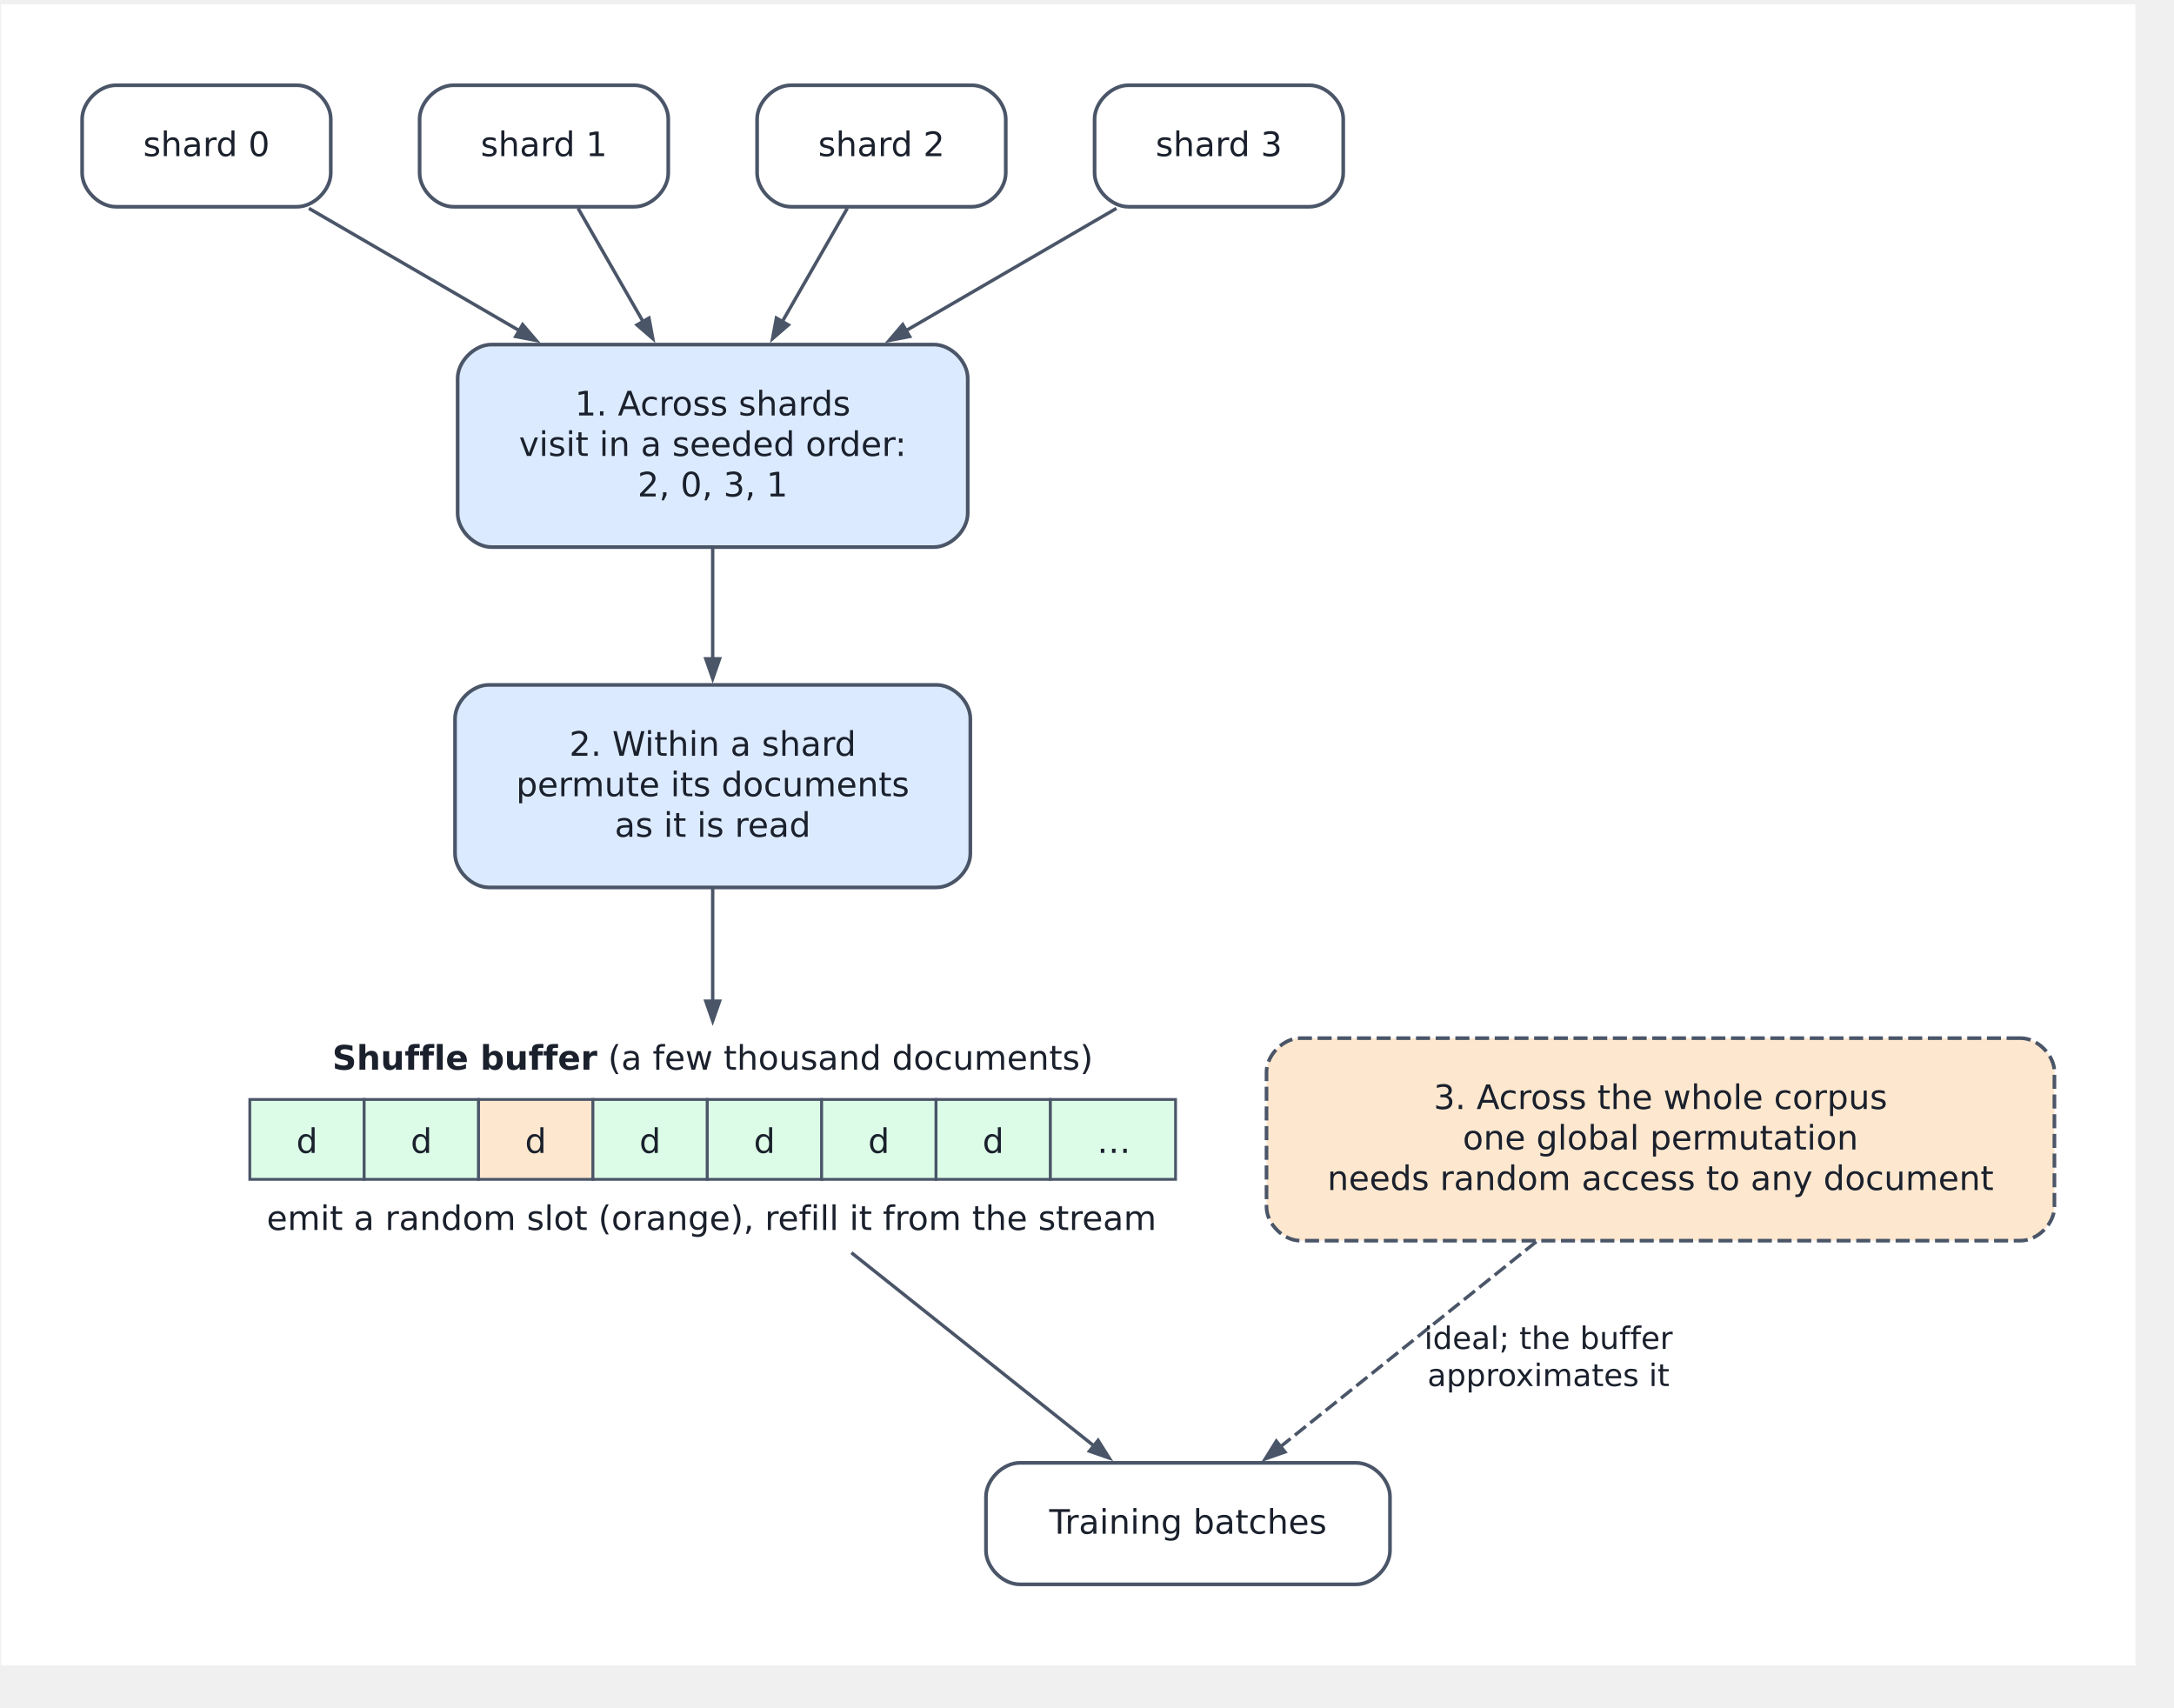
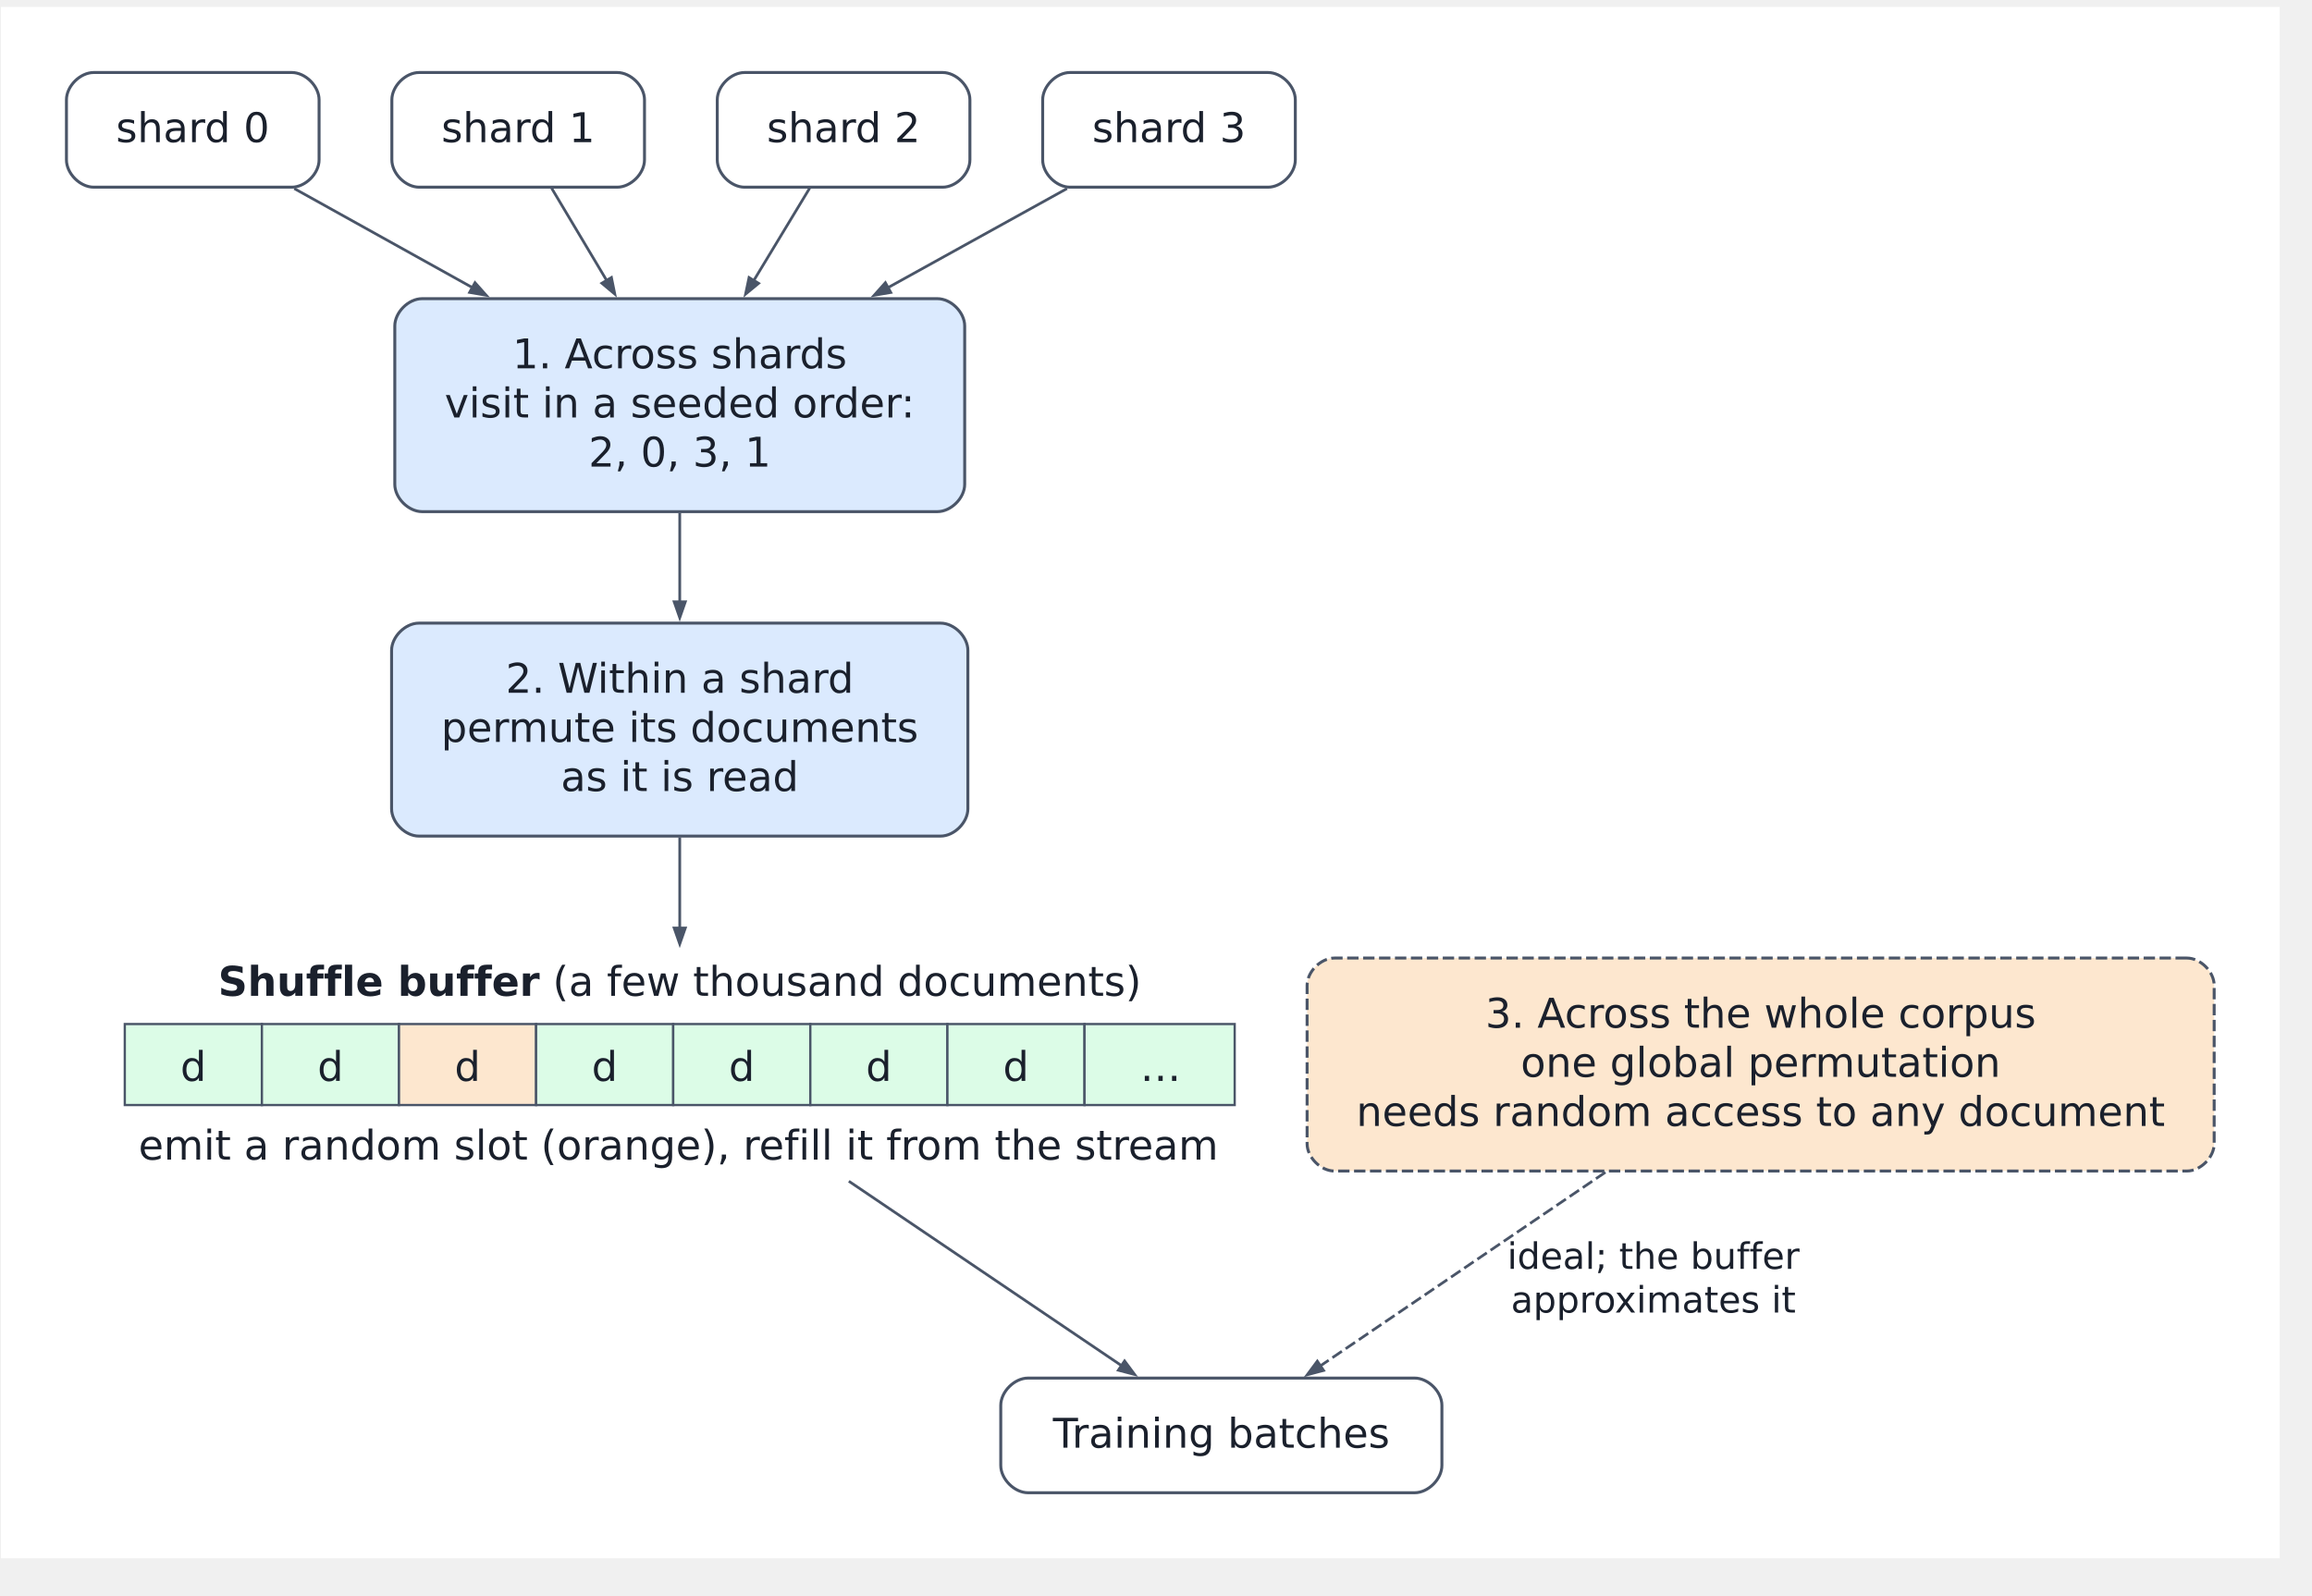
- <svg xmlns="http://www.w3.org/2000/svg" width="788" height="619" viewBox="14.00 14.00 773.00 605.00">
-   <g id="graph0" class="graph" transform="scale(1 1) rotate(0) translate(43.2 576.2)">
-     <polygon fill="#ffffff" stroke="none" points="-28.8,28.8 -28.8,-561.8 730.08,-561.8 730.08,28.8 -28.8,28.8" />
+ <svg xmlns="http://www.w3.org/2000/svg" width="1030" height="711" viewBox="14.00 14.00 1016.00 696.00">
+   <g id="graph0" class="graph" transform="scale(1 1) rotate(0) translate(43.2 667.4)">
+     <polygon fill="#ffffff" stroke="none" points="-28.8,28.8 -28.8,-653 972.61,-653 972.61,28.8 -28.8,28.8" />
    <g id="node1" class="node">
-       <path fill="#ffffff" stroke="#4a5568" stroke-width="1.3" d="M76.41,-533C76.41,-533 12,-533 12,-533 6,-533 0,-527 0,-521 0,-521 0,-501.8 0,-501.8 0,-495.8 6,-489.8 12,-489.8 12,-489.8 76.41,-489.8 76.41,-489.8 82.41,-489.8 88.41,-495.8 88.41,-501.8 88.41,-501.8 88.41,-521 88.41,-521 88.41,-527 82.41,-533 76.41,-533" />
-       <text xml:space="preserve" text-anchor="middle" x="44.21" y="-507.8" font-family="DejaVu Sans" font-size="12.00" fill="#1a202c">shard 0</text>
+       <path fill="#ffffff" stroke="#4a5568" stroke-width="1.3" d="M99.02,-624.2C99.02,-624.2 12,-624.2 12,-624.2 6,-624.2 0,-618.2 0,-612.2 0,-612.2 0,-585.8 0,-585.8 0,-579.8 6,-573.8 12,-573.8 12,-573.8 99.02,-573.8 99.02,-573.8 105.02,-573.8 111.02,-579.8 111.02,-585.8 111.02,-585.8 111.02,-612.2 111.02,-612.2 111.02,-618.2 105.02,-624.2 99.02,-624.2" />
+       <text xml:space="preserve" text-anchor="middle" x="55.51" y="-593.6" font-family="DejaVu Sans" font-size="18.00" fill="#1a202c">shard 0</text>
    </g>
    <g id="node5" class="node">
-       <path fill="#dbeafe" stroke="#4a5568" stroke-width="1.3" d="M302.89,-440.8C302.89,-440.8 145.52,-440.8 145.52,-440.8 139.52,-440.8 133.52,-434.8 133.52,-428.8 133.52,-428.8 133.52,-380.8 133.52,-380.8 133.52,-374.8 139.52,-368.8 145.52,-368.8 145.52,-368.8 302.89,-368.8 302.89,-368.8 308.89,-368.8 314.89,-374.8 314.89,-380.8 314.89,-380.8 314.89,-428.8 314.89,-428.8 314.89,-434.8 308.89,-440.8 302.89,-440.8" />
-       <text xml:space="preserve" text-anchor="middle" x="224.21" y="-415.6" font-family="DejaVu Sans" font-size="12.00" fill="#1a202c">1. Across shards</text>
-       <text xml:space="preserve" text-anchor="middle" x="224.21" y="-401.2" font-family="DejaVu Sans" font-size="12.00" fill="#1a202c">visit in a seeded order:</text>
-       <text xml:space="preserve" text-anchor="middle" x="224.21" y="-386.8" font-family="DejaVu Sans" font-size="12.00" fill="#1a202c">2, 0, 3, 1</text>
+       <path fill="#dbeafe" stroke="#4a5568" stroke-width="1.3" d="M382.73,-524.8C382.73,-524.8 156.29,-524.8 156.29,-524.8 150.29,-524.8 144.29,-518.8 144.29,-512.8 144.29,-512.8 144.29,-443.2 144.29,-443.2 144.29,-437.2 150.29,-431.2 156.29,-431.2 156.29,-431.2 382.73,-431.2 382.73,-431.2 388.73,-431.2 394.73,-437.2 394.73,-443.2 394.73,-443.2 394.73,-512.8 394.73,-512.8 394.73,-518.8 388.73,-524.8 382.73,-524.8" />
+       <text xml:space="preserve" text-anchor="middle" x="269.51" y="-494.2" font-family="DejaVu Sans" font-size="18.00" fill="#1a202c">1. Across shards</text>
+       <text xml:space="preserve" text-anchor="middle" x="269.51" y="-472.6" font-family="DejaVu Sans" font-size="18.00" fill="#1a202c">visit in a seeded order:</text>
+       <text xml:space="preserve" text-anchor="middle" x="269.51" y="-451" font-family="DejaVu Sans" font-size="18.00" fill="#1a202c">2, 0, 3, 1</text>
    </g>
    <g id="edge2" class="edge">
-       <path fill="none" stroke="#4a5568" stroke-width="1.2" d="M80.63,-489.23C102.14,-476.74 130.06,-460.51 155.55,-445.7" />
-       <polygon fill="#4a5568" stroke="#4a5568" stroke-width="1.2" points="156.63,-447.9 161.45,-442.27 154.17,-443.67 156.63,-447.9" />
+       <path fill="none" stroke="#4a5568" stroke-width="1.2" d="M100.11,-573.2C122.84,-560.56 151.34,-544.71 178.45,-529.64" />
+       <polygon fill="#4a5568" stroke="#4a5568" stroke-width="1.2" points="179.54,-531.83 184.47,-526.29 177.16,-527.55 179.54,-531.83" />
    </g>
    <g id="node2" class="node">
-       <path fill="#ffffff" stroke="#4a5568" stroke-width="1.3" d="M196.41,-533C196.41,-533 132,-533 132,-533 126,-533 120,-527 120,-521 120,-521 120,-501.8 120,-501.8 120,-495.8 126,-489.8 132,-489.8 132,-489.8 196.41,-489.8 196.41,-489.8 202.41,-489.8 208.41,-495.8 208.41,-501.8 208.41,-501.8 208.41,-521 208.41,-521 208.41,-527 202.41,-533 196.41,-533" />
-       <text xml:space="preserve" text-anchor="middle" x="164.21" y="-507.8" font-family="DejaVu Sans" font-size="12.00" fill="#1a202c">shard 1</text>
+       <path fill="#ffffff" stroke="#4a5568" stroke-width="1.3" d="M242.02,-624.2C242.02,-624.2 155,-624.2 155,-624.2 149,-624.2 143,-618.2 143,-612.2 143,-612.2 143,-585.8 143,-585.8 143,-579.8 149,-573.8 155,-573.8 155,-573.8 242.02,-573.8 242.02,-573.8 248.02,-573.8 254.02,-579.8 254.02,-585.8 254.02,-585.8 254.02,-612.2 254.02,-612.2 254.02,-618.2 248.02,-624.2 242.02,-624.2" />
+       <text xml:space="preserve" text-anchor="middle" x="198.51" y="-593.6" font-family="DejaVu Sans" font-size="18.00" fill="#1a202c">shard 1</text>
    </g>
    <g id="edge4" class="edge">
-       <path fill="none" stroke="#4a5568" stroke-width="1.2" d="M176.35,-489.23C182.99,-477.65 191.48,-462.86 199.45,-448.96" />
-       <polygon fill="#4a5568" stroke="#4a5568" stroke-width="1.2" points="201.55,-450.22 202.91,-442.93 197.3,-447.78 201.55,-450.22" />
+       <path fill="none" stroke="#4a5568" stroke-width="1.2" d="M213.22,-573.34C220.28,-561.52 229.02,-546.85 237.5,-532.64" />
+       <polygon fill="#4a5568" stroke="#4a5568" stroke-width="1.2" points="239.49,-534.1 240.97,-526.83 235.28,-531.59 239.49,-534.1" />
    </g>
    <g id="node3" class="node">
-       <path fill="#ffffff" stroke="#4a5568" stroke-width="1.3" d="M316.41,-533C316.41,-533 252,-533 252,-533 246,-533 240,-527 240,-521 240,-521 240,-501.8 240,-501.8 240,-495.8 246,-489.8 252,-489.8 252,-489.8 316.41,-489.8 316.41,-489.8 322.41,-489.8 328.41,-495.8 328.41,-501.8 328.41,-501.8 328.41,-521 328.41,-521 328.41,-527 322.41,-533 316.41,-533" />
-       <text xml:space="preserve" text-anchor="middle" x="284.21" y="-507.8" font-family="DejaVu Sans" font-size="12.00" fill="#1a202c">shard 2</text>
+       <path fill="#ffffff" stroke="#4a5568" stroke-width="1.3" d="M385.02,-624.2C385.02,-624.2 298,-624.2 298,-624.2 292,-624.2 286,-618.2 286,-612.2 286,-612.2 286,-585.8 286,-585.8 286,-579.8 292,-573.8 298,-573.8 298,-573.8 385.02,-573.8 385.02,-573.8 391.02,-573.8 397.02,-579.8 397.02,-585.8 397.02,-585.8 397.02,-612.2 397.02,-612.2 397.02,-618.2 391.02,-624.2 385.02,-624.2" />
+       <text xml:space="preserve" text-anchor="middle" x="341.51" y="-593.6" font-family="DejaVu Sans" font-size="18.00" fill="#1a202c">shard 2</text>
    </g>
    <g id="edge1" class="edge">
-       <path fill="none" stroke="#4a5568" stroke-width="1.2" d="M272.06,-489.23C265.42,-477.65 256.94,-462.86 248.96,-448.96" />
-       <polygon fill="#4a5568" stroke="#4a5568" stroke-width="1.2" points="251.11,-447.78 245.5,-442.93 246.86,-450.22 251.11,-447.78" />
+       <path fill="none" stroke="#4a5568" stroke-width="1.2" d="M326.59,-573.34C319.43,-561.52 310.56,-546.85 301.96,-532.64" />
+       <polygon fill="#4a5568" stroke="#4a5568" stroke-width="1.2" points="304.16,-531.54 298.44,-526.82 299.97,-534.08 304.16,-531.54" />
    </g>
    <g id="node4" class="node">
-       <path fill="#ffffff" stroke="#4a5568" stroke-width="1.3" d="M436.41,-533C436.41,-533 372,-533 372,-533 366,-533 360,-527 360,-521 360,-521 360,-501.8 360,-501.8 360,-495.8 366,-489.8 372,-489.8 372,-489.8 436.41,-489.8 436.41,-489.8 442.41,-489.8 448.41,-495.8 448.41,-501.8 448.41,-501.8 448.41,-521 448.41,-521 448.41,-527 442.41,-533 436.41,-533" />
-       <text xml:space="preserve" text-anchor="middle" x="404.21" y="-507.8" font-family="DejaVu Sans" font-size="12.00" fill="#1a202c">shard 3</text>
+       <path fill="#ffffff" stroke="#4a5568" stroke-width="1.3" d="M528.02,-624.2C528.02,-624.2 441,-624.2 441,-624.2 435,-624.2 429,-618.2 429,-612.2 429,-612.2 429,-585.8 429,-585.8 429,-579.8 435,-573.8 441,-573.8 441,-573.8 528.02,-573.8 528.02,-573.8 534.02,-573.8 540.02,-579.8 540.02,-585.8 540.02,-585.8 540.02,-612.2 540.02,-612.2 540.02,-618.2 534.02,-624.2 528.02,-624.2" />
+       <text xml:space="preserve" text-anchor="middle" x="484.51" y="-593.6" font-family="DejaVu Sans" font-size="18.00" fill="#1a202c">shard 3</text>
    </g>
    <g id="edge3" class="edge">
-       <path fill="none" stroke="#4a5568" stroke-width="1.2" d="M367.78,-489.23C346.28,-476.74 318.35,-460.51 292.86,-445.7" />
-       <polygon fill="#4a5568" stroke="#4a5568" stroke-width="1.2" points="294.24,-443.67 286.96,-442.27 291.78,-447.9 294.24,-443.67" />
+       <path fill="none" stroke="#4a5568" stroke-width="1.2" d="M439.7,-573.2C416.86,-560.56 388.23,-544.71 360.99,-529.64" />
+       <polygon fill="#4a5568" stroke="#4a5568" stroke-width="1.2" points="362.25,-527.53 354.94,-526.29 359.88,-531.82 362.25,-527.53" />
    </g>
    <g id="node6" class="node">
-       <path fill="#dbeafe" stroke="#4a5568" stroke-width="1.3" d="M303.82,-319.8C303.82,-319.8 144.59,-319.8 144.59,-319.8 138.59,-319.8 132.59,-313.8 132.59,-307.8 132.59,-307.8 132.59,-259.8 132.59,-259.8 132.59,-253.8 138.59,-247.8 144.59,-247.8 144.59,-247.8 303.82,-247.8 303.82,-247.8 309.82,-247.8 315.82,-253.8 315.82,-259.8 315.82,-259.8 315.82,-307.8 315.82,-307.8 315.82,-313.8 309.82,-319.8 303.82,-319.8" />
-       <text xml:space="preserve" text-anchor="middle" x="224.21" y="-294.6" font-family="DejaVu Sans" font-size="12.00" fill="#1a202c">2. Within a shard</text>
-       <text xml:space="preserve" text-anchor="middle" x="224.21" y="-280.2" font-family="DejaVu Sans" font-size="12.00" fill="#1a202c">permute its documents</text>
-       <text xml:space="preserve" text-anchor="middle" x="224.21" y="-265.8" font-family="DejaVu Sans" font-size="12.00" fill="#1a202c">as it is read</text>
+       <path fill="#dbeafe" stroke="#4a5568" stroke-width="1.3" d="M384.13,-382.2C384.13,-382.2 154.88,-382.2 154.88,-382.2 148.88,-382.2 142.88,-376.2 142.88,-370.2 142.88,-370.2 142.88,-300.6 142.88,-300.6 142.88,-294.6 148.88,-288.6 154.88,-288.6 154.88,-288.6 384.13,-288.6 384.13,-288.6 390.13,-288.6 396.13,-294.6 396.13,-300.6 396.13,-300.6 396.13,-370.2 396.13,-370.2 396.13,-376.2 390.13,-382.2 384.13,-382.2" />
+       <text xml:space="preserve" text-anchor="middle" x="269.51" y="-351.6" font-family="DejaVu Sans" font-size="18.00" fill="#1a202c">2. Within a shard</text>
+       <text xml:space="preserve" text-anchor="middle" x="269.51" y="-330" font-family="DejaVu Sans" font-size="18.00" fill="#1a202c">permute its documents</text>
+       <text xml:space="preserve" text-anchor="middle" x="269.51" y="-308.4" font-family="DejaVu Sans" font-size="18.00" fill="#1a202c">as it is read</text>
    </g>
    <g id="edge5" class="edge">
-       <path fill="none" stroke="#4a5568" stroke-width="1.2" d="M224.21,-368.42C224.21,-356.06 224.21,-342.03 224.21,-329.04" />
-       <polygon fill="#4a5568" stroke="#4a5568" stroke-width="1.2" points="226.66,-329.07 224.21,-322.07 221.76,-329.07 226.66,-329.07" />
+       <path fill="none" stroke="#4a5568" stroke-width="1.2" d="M269.51,-430.57C269.51,-418.09 269.51,-404.48 269.51,-391.57" />
+       <polygon fill="#4a5568" stroke="#4a5568" stroke-width="1.2" points="271.96,-391.59 269.51,-384.59 267.06,-391.59 271.96,-391.59" />
    </g>
    <g id="node7" class="node">
-       <text xml:space="preserve" text-anchor="start" x="88.95" y="-183" font-family="DejaVu Sans" font-weight="bold" font-size="12.00" fill="#1a202c">Shuffle buffer</text>
-       <text xml:space="preserve" text-anchor="start" x="183.18" y="-183" font-family="DejaVu Sans" font-size="12.00" fill="#1a202c"> (a few thousand documents)</text>
-       <polygon fill="#dcfce7" stroke="none" points="59.62,-144 59.62,-172.4 100.29,-172.4 100.29,-144 59.62,-144" />
-       <polygon fill="none" stroke="#4a5568" points="59.62,-144 59.62,-172.4 100.29,-172.4 100.29,-144 59.62,-144" />
-       <text xml:space="preserve" text-anchor="start" x="76.15" y="-153.4" font-family="DejaVu Sans" font-size="12.00" fill="#1a202c">d</text>
-       <polygon fill="#dcfce7" stroke="none" points="100.29,-144 100.29,-172.4 140.96,-172.4 140.96,-144 100.29,-144" />
-       <polygon fill="none" stroke="#4a5568" points="100.29,-144 100.29,-172.4 140.96,-172.4 140.96,-144 100.29,-144" />
-       <text xml:space="preserve" text-anchor="start" x="116.82" y="-153.4" font-family="DejaVu Sans" font-size="12.00" fill="#1a202c">d</text>
-       <polygon fill="#fde7cf" stroke="none" points="140.96,-144 140.96,-172.4 181.63,-172.4 181.63,-144 140.96,-144" />
-       <polygon fill="none" stroke="#4a5568" points="140.96,-144 140.96,-172.4 181.63,-172.4 181.63,-144 140.96,-144" />
-       <text xml:space="preserve" text-anchor="start" x="157.48" y="-153.4" font-family="DejaVu Sans" font-size="12.00" fill="#1a202c">d</text>
-       <polygon fill="#dcfce7" stroke="none" points="181.63,-144 181.63,-172.4 222.29,-172.4 222.29,-144 181.63,-144" />
-       <polygon fill="none" stroke="#4a5568" points="181.63,-144 181.63,-172.4 222.29,-172.4 222.29,-144 181.63,-144" />
-       <text xml:space="preserve" text-anchor="start" x="198.15" y="-153.4" font-family="DejaVu Sans" font-size="12.00" fill="#1a202c">d</text>
-       <polygon fill="#dcfce7" stroke="none" points="222.29,-144 222.29,-172.4 262.96,-172.4 262.96,-144 222.29,-144" />
-       <polygon fill="none" stroke="#4a5568" points="222.29,-144 222.29,-172.4 262.96,-172.4 262.96,-144 222.29,-144" />
-       <text xml:space="preserve" text-anchor="start" x="238.82" y="-153.4" font-family="DejaVu Sans" font-size="12.00" fill="#1a202c">d</text>
-       <polygon fill="#dcfce7" stroke="none" points="262.96,-144 262.96,-172.4 303.63,-172.4 303.63,-144 262.96,-144" />
-       <polygon fill="none" stroke="#4a5568" points="262.96,-144 262.96,-172.4 303.63,-172.4 303.63,-144 262.96,-144" />
-       <text xml:space="preserve" text-anchor="start" x="279.48" y="-153.4" font-family="DejaVu Sans" font-size="12.00" fill="#1a202c">d</text>
-       <polygon fill="#dcfce7" stroke="none" points="303.63,-144 303.63,-172.4 344.29,-172.4 344.29,-144 303.63,-144" />
-       <polygon fill="none" stroke="#4a5568" points="303.63,-144 303.63,-172.4 344.29,-172.4 344.29,-144 303.63,-144" />
-       <text xml:space="preserve" text-anchor="start" x="320.15" y="-153.4" font-family="DejaVu Sans" font-size="12.00" fill="#1a202c">d</text>
-       <polygon fill="#dcfce7" stroke="none" points="344.29,-144 344.29,-172.4 388.79,-172.4 388.79,-144 344.29,-144" />
-       <polygon fill="none" stroke="#4a5568" points="344.29,-144 344.29,-172.4 388.79,-172.4 388.79,-144 344.29,-144" />
-       <text xml:space="preserve" text-anchor="start" x="360.82" y="-153.4" font-family="DejaVu Sans" font-size="12.00" fill="#1a202c">…</text>
-       <text xml:space="preserve" text-anchor="start" x="65.62" y="-126" font-family="DejaVu Sans" font-size="12.00" fill="#1a202c">emit a random slot (orange), refill it from the stream</text>
+       <text xml:space="preserve" text-anchor="start" x="66.63" y="-218.4" font-family="DejaVu Sans" font-weight="bold" font-size="18.00" fill="#1a202c">Shuffle buffer</text>
+       <text xml:space="preserve" text-anchor="start" x="207.97" y="-218.4" font-family="DejaVu Sans" font-size="18.00" fill="#1a202c"> (a few thousand documents)</text>
+       <polygon fill="#dcfce7" stroke="none" points="25.64,-170.4 25.64,-206 85.89,-206 85.89,-170.4 25.64,-170.4" />
+       <polygon fill="none" stroke="#4a5568" points="25.64,-170.4 25.64,-206 85.89,-206 85.89,-170.4 25.64,-170.4" />
+       <text xml:space="preserve" text-anchor="start" x="50.05" y="-181" font-family="DejaVu Sans" font-size="18.00" fill="#1a202c">d</text>
+       <polygon fill="#dcfce7" stroke="none" points="85.89,-170.4 85.89,-206 146.14,-206 146.14,-170.4 85.89,-170.4" />
+       <polygon fill="none" stroke="#4a5568" points="85.89,-170.4 85.89,-206 146.14,-206 146.14,-170.4 85.89,-170.4" />
+       <text xml:space="preserve" text-anchor="start" x="110.3" y="-181" font-family="DejaVu Sans" font-size="18.00" fill="#1a202c">d</text>
+       <polygon fill="#fde7cf" stroke="none" points="146.14,-170.4 146.14,-206 206.39,-206 206.39,-170.4 146.14,-170.4" />
+       <polygon fill="none" stroke="#4a5568" points="146.14,-170.4 146.14,-206 206.39,-206 206.39,-170.4 146.14,-170.4" />
+       <text xml:space="preserve" text-anchor="start" x="170.55" y="-181" font-family="DejaVu Sans" font-size="18.00" fill="#1a202c">d</text>
+       <polygon fill="#dcfce7" stroke="none" points="206.39,-170.4 206.39,-206 266.64,-206 266.64,-170.4 206.39,-170.4" />
+       <polygon fill="none" stroke="#4a5568" points="206.39,-170.4 206.39,-206 266.64,-206 266.64,-170.4 206.39,-170.4" />
+       <text xml:space="preserve" text-anchor="start" x="230.8" y="-181" font-family="DejaVu Sans" font-size="18.00" fill="#1a202c">d</text>
+       <polygon fill="#dcfce7" stroke="none" points="266.64,-170.4 266.64,-206 326.89,-206 326.89,-170.4 266.64,-170.4" />
+       <polygon fill="none" stroke="#4a5568" points="266.64,-170.4 266.64,-206 326.89,-206 326.89,-170.4 266.64,-170.4" />
+       <text xml:space="preserve" text-anchor="start" x="291.05" y="-181" font-family="DejaVu Sans" font-size="18.00" fill="#1a202c">d</text>
+       <polygon fill="#dcfce7" stroke="none" points="326.89,-170.4 326.89,-206 387.14,-206 387.14,-170.4 326.89,-170.4" />
+       <polygon fill="none" stroke="#4a5568" points="326.89,-170.4 326.89,-206 387.14,-206 387.14,-170.4 326.89,-170.4" />
+       <text xml:space="preserve" text-anchor="start" x="351.3" y="-181" font-family="DejaVu Sans" font-size="18.00" fill="#1a202c">d</text>
+       <polygon fill="#dcfce7" stroke="none" points="387.14,-170.4 387.14,-206 447.39,-206 447.39,-170.4 387.14,-170.4" />
+       <polygon fill="none" stroke="#4a5568" points="387.14,-170.4 387.14,-206 447.39,-206 447.39,-170.4 387.14,-170.4" />
+       <text xml:space="preserve" text-anchor="start" x="411.55" y="-181" font-family="DejaVu Sans" font-size="18.00" fill="#1a202c">d</text>
+       <polygon fill="#dcfce7" stroke="none" points="447.39,-170.4 447.39,-206 513.38,-206 513.38,-170.4 447.39,-170.4" />
+       <polygon fill="none" stroke="#4a5568" points="447.39,-170.4 447.39,-206 513.38,-206 513.38,-170.4 447.39,-170.4" />
+       <text xml:space="preserve" text-anchor="start" x="471.8" y="-181" font-family="DejaVu Sans" font-size="18.00" fill="#1a202c">…</text>
+       <text xml:space="preserve" text-anchor="start" x="31.64" y="-146.4" font-family="DejaVu Sans" font-size="18.00" fill="#1a202c">emit a random slot (orange), refill it from the stream</text>
    </g>
    <g id="edge6" class="edge">
-       <path fill="none" stroke="#4a5568" stroke-width="1.2" d="M224.21,-247.38C224.21,-234.86 224.21,-220.56 224.21,-207.17" />
-       <polygon fill="#4a5568" stroke="#4a5568" stroke-width="1.2" points="226.66,-207.35 224.21,-200.35 221.76,-207.35 226.66,-207.35" />
+       <path fill="none" stroke="#4a5568" stroke-width="1.2" d="M269.51,-288.06C269.51,-275.33 269.51,-261.35 269.51,-248.02" />
+       <polygon fill="#4a5568" stroke="#4a5568" stroke-width="1.2" points="271.96,-248.19 269.51,-241.19 267.06,-248.19 271.96,-248.19" />
    </g>
    <g id="node8" class="node">
-       <path fill="#ffffff" stroke="#4a5568" stroke-width="1.3" d="M453.03,-43.2C453.03,-43.2 333.38,-43.2 333.38,-43.2 327.38,-43.2 321.38,-37.2 321.38,-31.2 321.38,-31.2 321.38,-12 321.38,-12 321.38,-6 327.38,0 333.38,0 333.38,0 453.03,0 453.03,0 459.03,0 465.03,-6 465.03,-12 465.03,-12 465.03,-31.2 465.03,-31.2 465.03,-37.2 459.03,-43.2 453.03,-43.2" />
-       <text xml:space="preserve" text-anchor="middle" x="393.21" y="-18" font-family="DejaVu Sans" font-size="12.00" fill="#1a202c">Training batches</text>
+       <path fill="#ffffff" stroke="#4a5568" stroke-width="1.3" d="M592.44,-50.4C592.44,-50.4 422.58,-50.4 422.58,-50.4 416.58,-50.4 410.58,-44.4 410.58,-38.4 410.58,-38.4 410.58,-12 410.58,-12 410.58,-6 416.58,0 422.58,0 422.58,0 592.44,0 592.44,0 598.44,0 604.44,-6 604.44,-12 604.44,-12 604.44,-38.4 604.44,-38.4 604.44,-44.4 598.44,-50.4 592.44,-50.4" />
+       <text xml:space="preserve" text-anchor="middle" x="507.51" y="-19.8" font-family="DejaVu Sans" font-size="18.00" fill="#1a202c">Training batches</text>
    </g>
    <g id="edge7" class="edge">
-       <path fill="none" stroke="#4a5568" stroke-width="1.2" d="M273.54,-117.91C301.33,-95.78 335.29,-68.73 359.92,-49.11" />
-       <polygon fill="#4a5568" stroke="#4a5568" stroke-width="1.2" points="361.24,-51.19 365.19,-44.92 358.18,-47.36 361.24,-51.19" />
+       <path fill="none" stroke="#4a5568" stroke-width="1.2" d="M343.83,-136.92C383.31,-110.22 430.45,-78.33 463.98,-55.64" />
+       <polygon fill="#4a5568" stroke="#4a5568" stroke-width="1.2" points="464.99,-57.92 469.42,-51.97 462.25,-53.86 464.99,-57.92" />
    </g>
    <g id="node9" class="node">
-       <path fill="#fde7cf" stroke="#4a5568" stroke-width="1.3" stroke-dasharray="5,2" d="M689.28,-194.2C689.28,-194.2 433.13,-194.2 433.13,-194.2 427.13,-194.2 421.13,-188.2 421.13,-182.2 421.13,-182.2 421.13,-134.2 421.13,-134.2 421.13,-128.2 427.13,-122.2 433.13,-122.2 433.13,-122.2 689.28,-122.2 689.28,-122.2 695.28,-122.2 701.28,-128.2 701.28,-134.2 701.28,-134.2 701.28,-182.2 701.28,-182.2 701.28,-188.2 695.28,-194.2 689.28,-194.2" />
-       <text xml:space="preserve" text-anchor="middle" x="561.21" y="-169" font-family="DejaVu Sans" font-size="12.00" fill="#1a202c">3. Across the whole corpus</text>
-       <text xml:space="preserve" text-anchor="middle" x="561.21" y="-154.6" font-family="DejaVu Sans" font-size="12.00" fill="#1a202c">one global permutation</text>
-       <text xml:space="preserve" text-anchor="middle" x="561.21" y="-140.2" font-family="DejaVu Sans" font-size="12.00" fill="#1a202c">needs random access to any document</text>
+       <path fill="#fde7cf" stroke="#4a5568" stroke-width="1.3" stroke-dasharray="5,2" d="M931.81,-235C931.81,-235 557.2,-235 557.2,-235 551.2,-235 545.2,-229 545.2,-223 545.2,-223 545.2,-153.4 545.2,-153.4 545.2,-147.4 551.2,-141.4 557.2,-141.4 557.2,-141.4 931.81,-141.4 931.81,-141.4 937.81,-141.4 943.81,-147.4 943.81,-153.4 943.81,-153.4 943.81,-223 943.81,-223 943.81,-229 937.81,-235 931.81,-235" />
+       <text xml:space="preserve" text-anchor="middle" x="744.51" y="-204.4" font-family="DejaVu Sans" font-size="18.00" fill="#1a202c">3. Across the whole corpus</text>
+       <text xml:space="preserve" text-anchor="middle" x="744.51" y="-182.8" font-family="DejaVu Sans" font-size="18.00" fill="#1a202c">one global permutation</text>
+       <text xml:space="preserve" text-anchor="middle" x="744.51" y="-161.2" font-family="DejaVu Sans" font-size="18.00" fill="#1a202c">needs random access to any document</text>
    </g>
    <g id="edge8" class="edge">
-       <path fill="none" stroke="#4a5568" stroke-width="1.2" stroke-dasharray="5,2" d="M517.07,-121.84C488.51,-98.96 451.95,-69.66 425.97,-48.85" />
-       <polygon fill="#4a5568" stroke="#4a5568" stroke-width="1.2" points="427.68,-47.08 420.69,-44.62 424.62,-50.91 427.68,-47.08" />
-       <text xml:space="preserve" text-anchor="middle" x="521.38" y="-83.7" font-family="DejaVu Sans" font-size="11.00" fill="#1a202c">ideal; the buffer</text>
-       <text xml:space="preserve" text-anchor="middle" x="521.38" y="-70.5" font-family="DejaVu Sans" font-size="11.00" fill="#1a202c">approximates it</text>
+       <path fill="none" stroke="#4a5568" stroke-width="1.2" stroke-dasharray="5,2" d="M676.28,-140.85C635.93,-113.44 586.05,-79.55 551.01,-55.75" />
+       <polygon fill="#4a5568" stroke="#4a5568" stroke-width="1.2" points="552.44,-53.76 545.27,-51.86 549.69,-57.82 552.44,-53.76" />
+       <text xml:space="preserve" text-anchor="middle" x="697.36" y="-98.4" font-family="DejaVu Sans" font-size="16.00" fill="#1a202c">ideal; the buffer</text>
+       <text xml:space="preserve" text-anchor="middle" x="697.36" y="-79.2" font-family="DejaVu Sans" font-size="16.00" fill="#1a202c">approximates it</text>
    </g>
  </g>
</svg>
